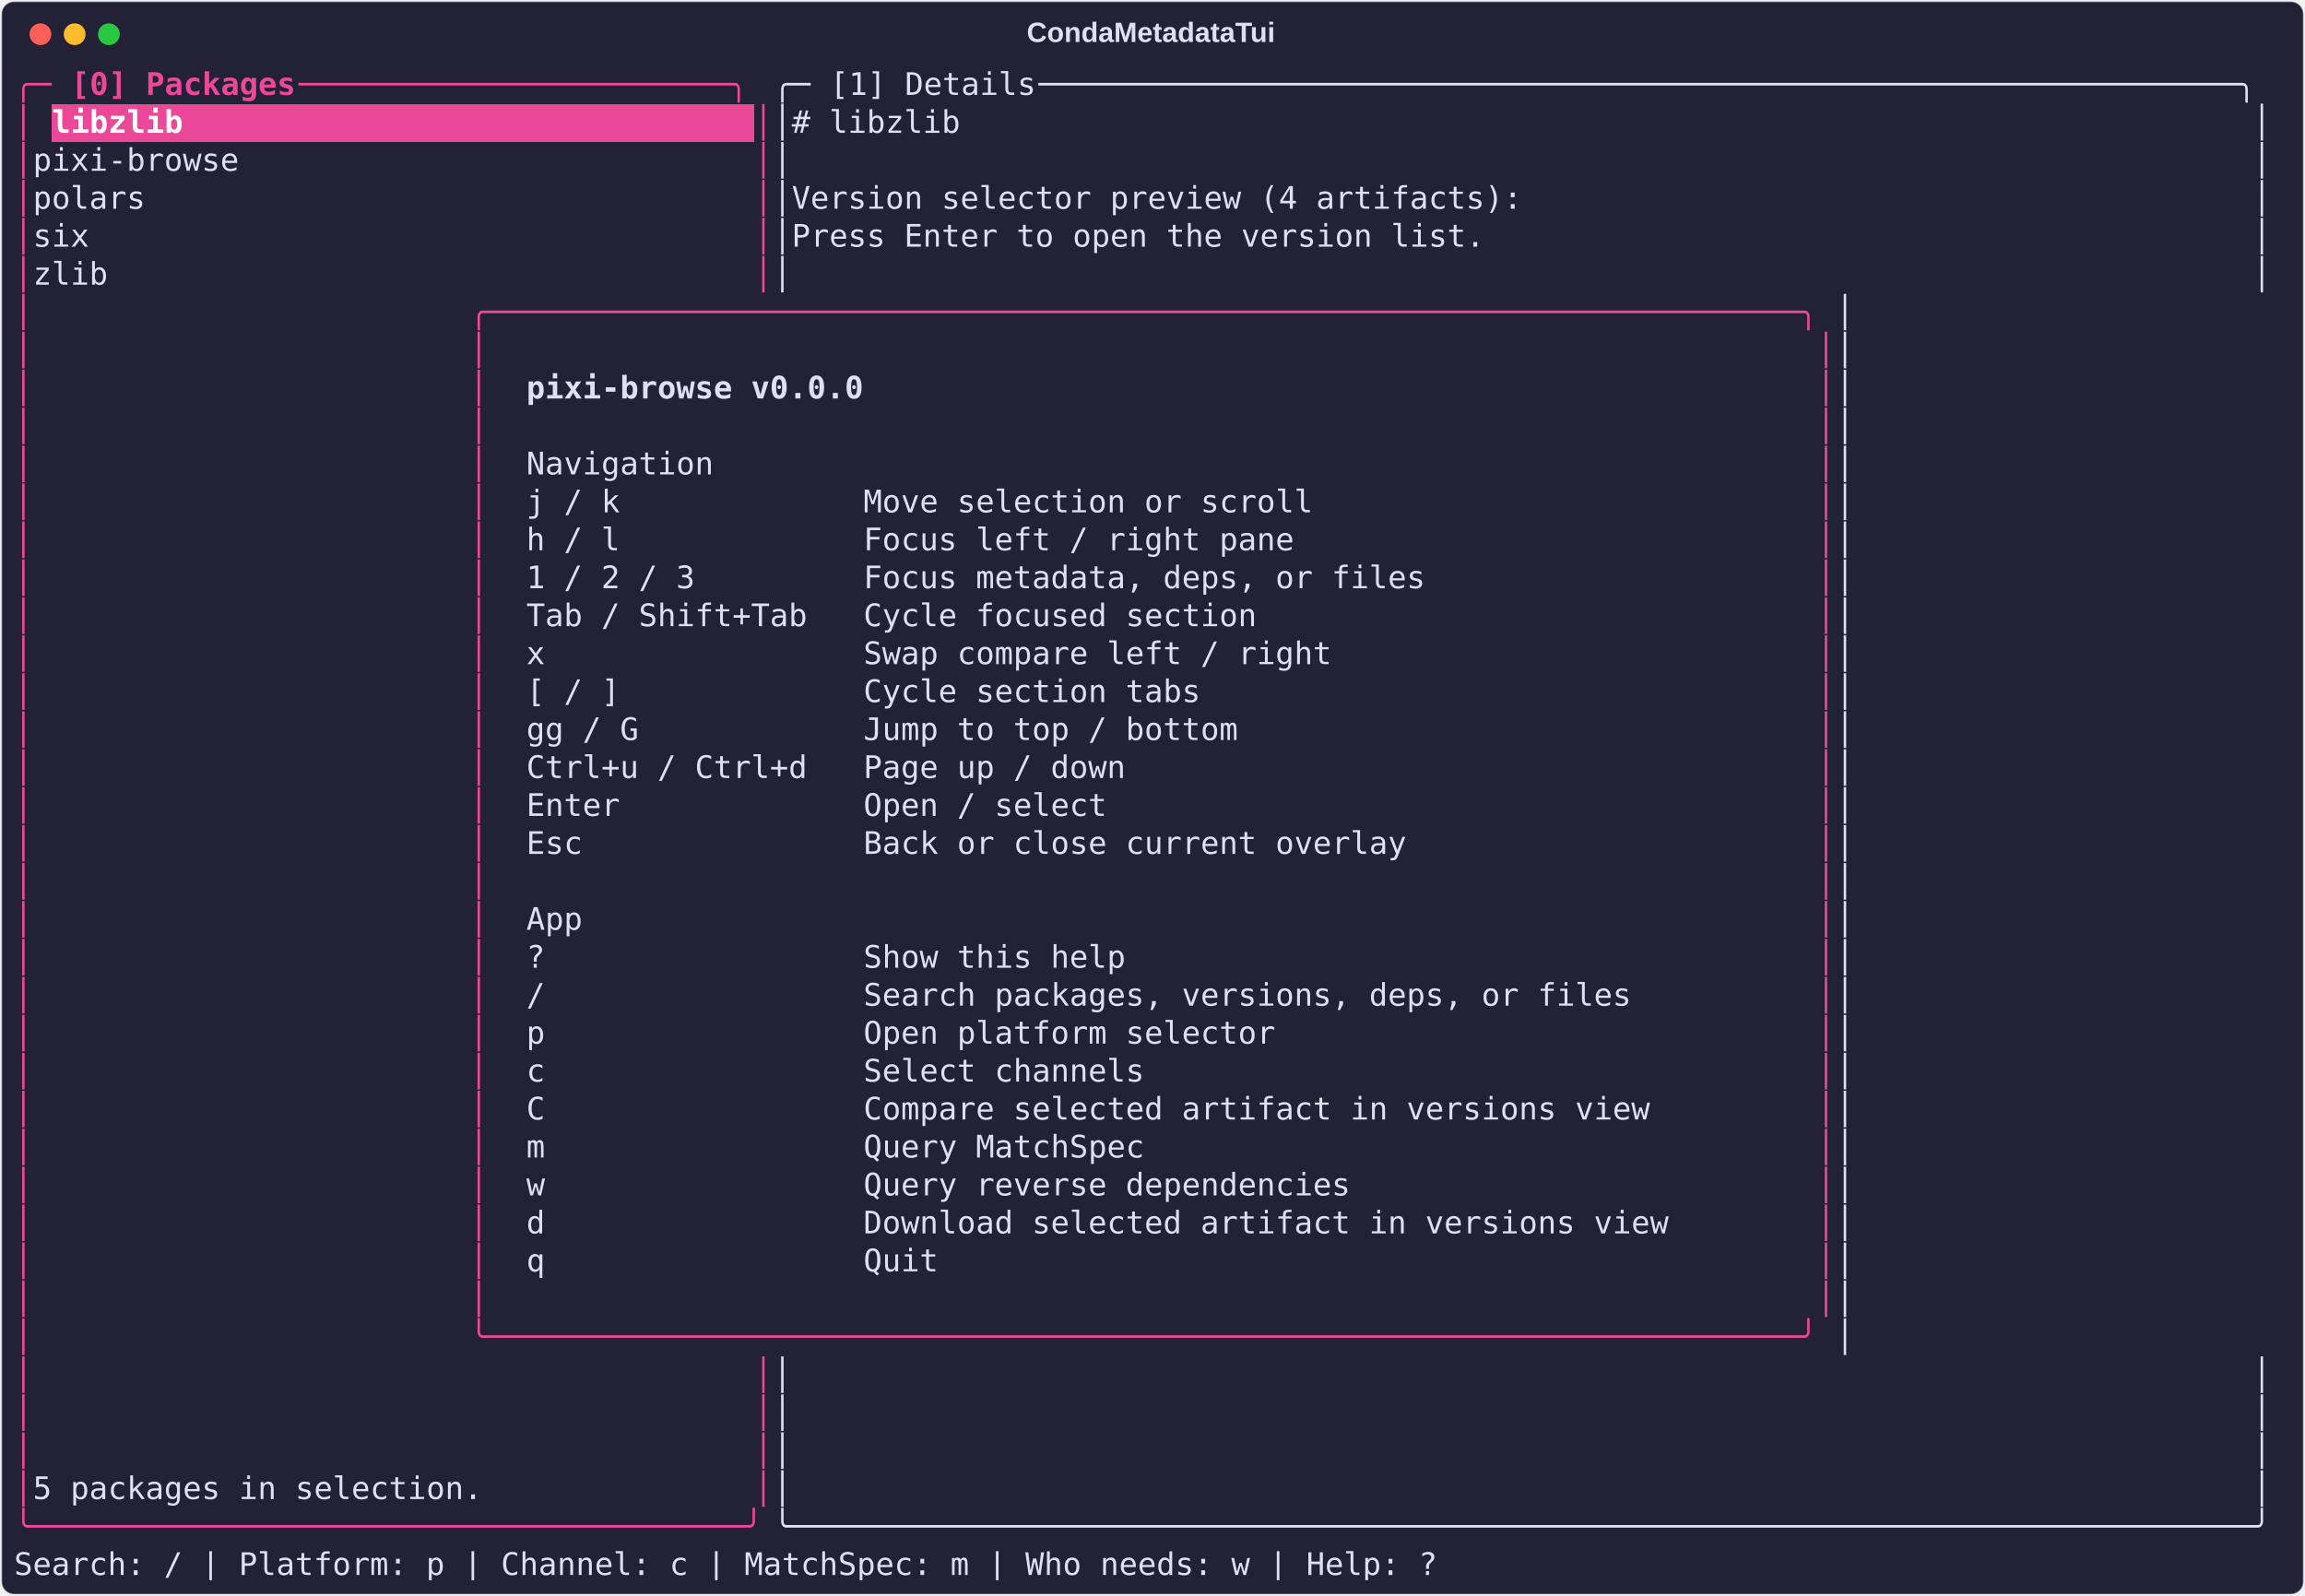
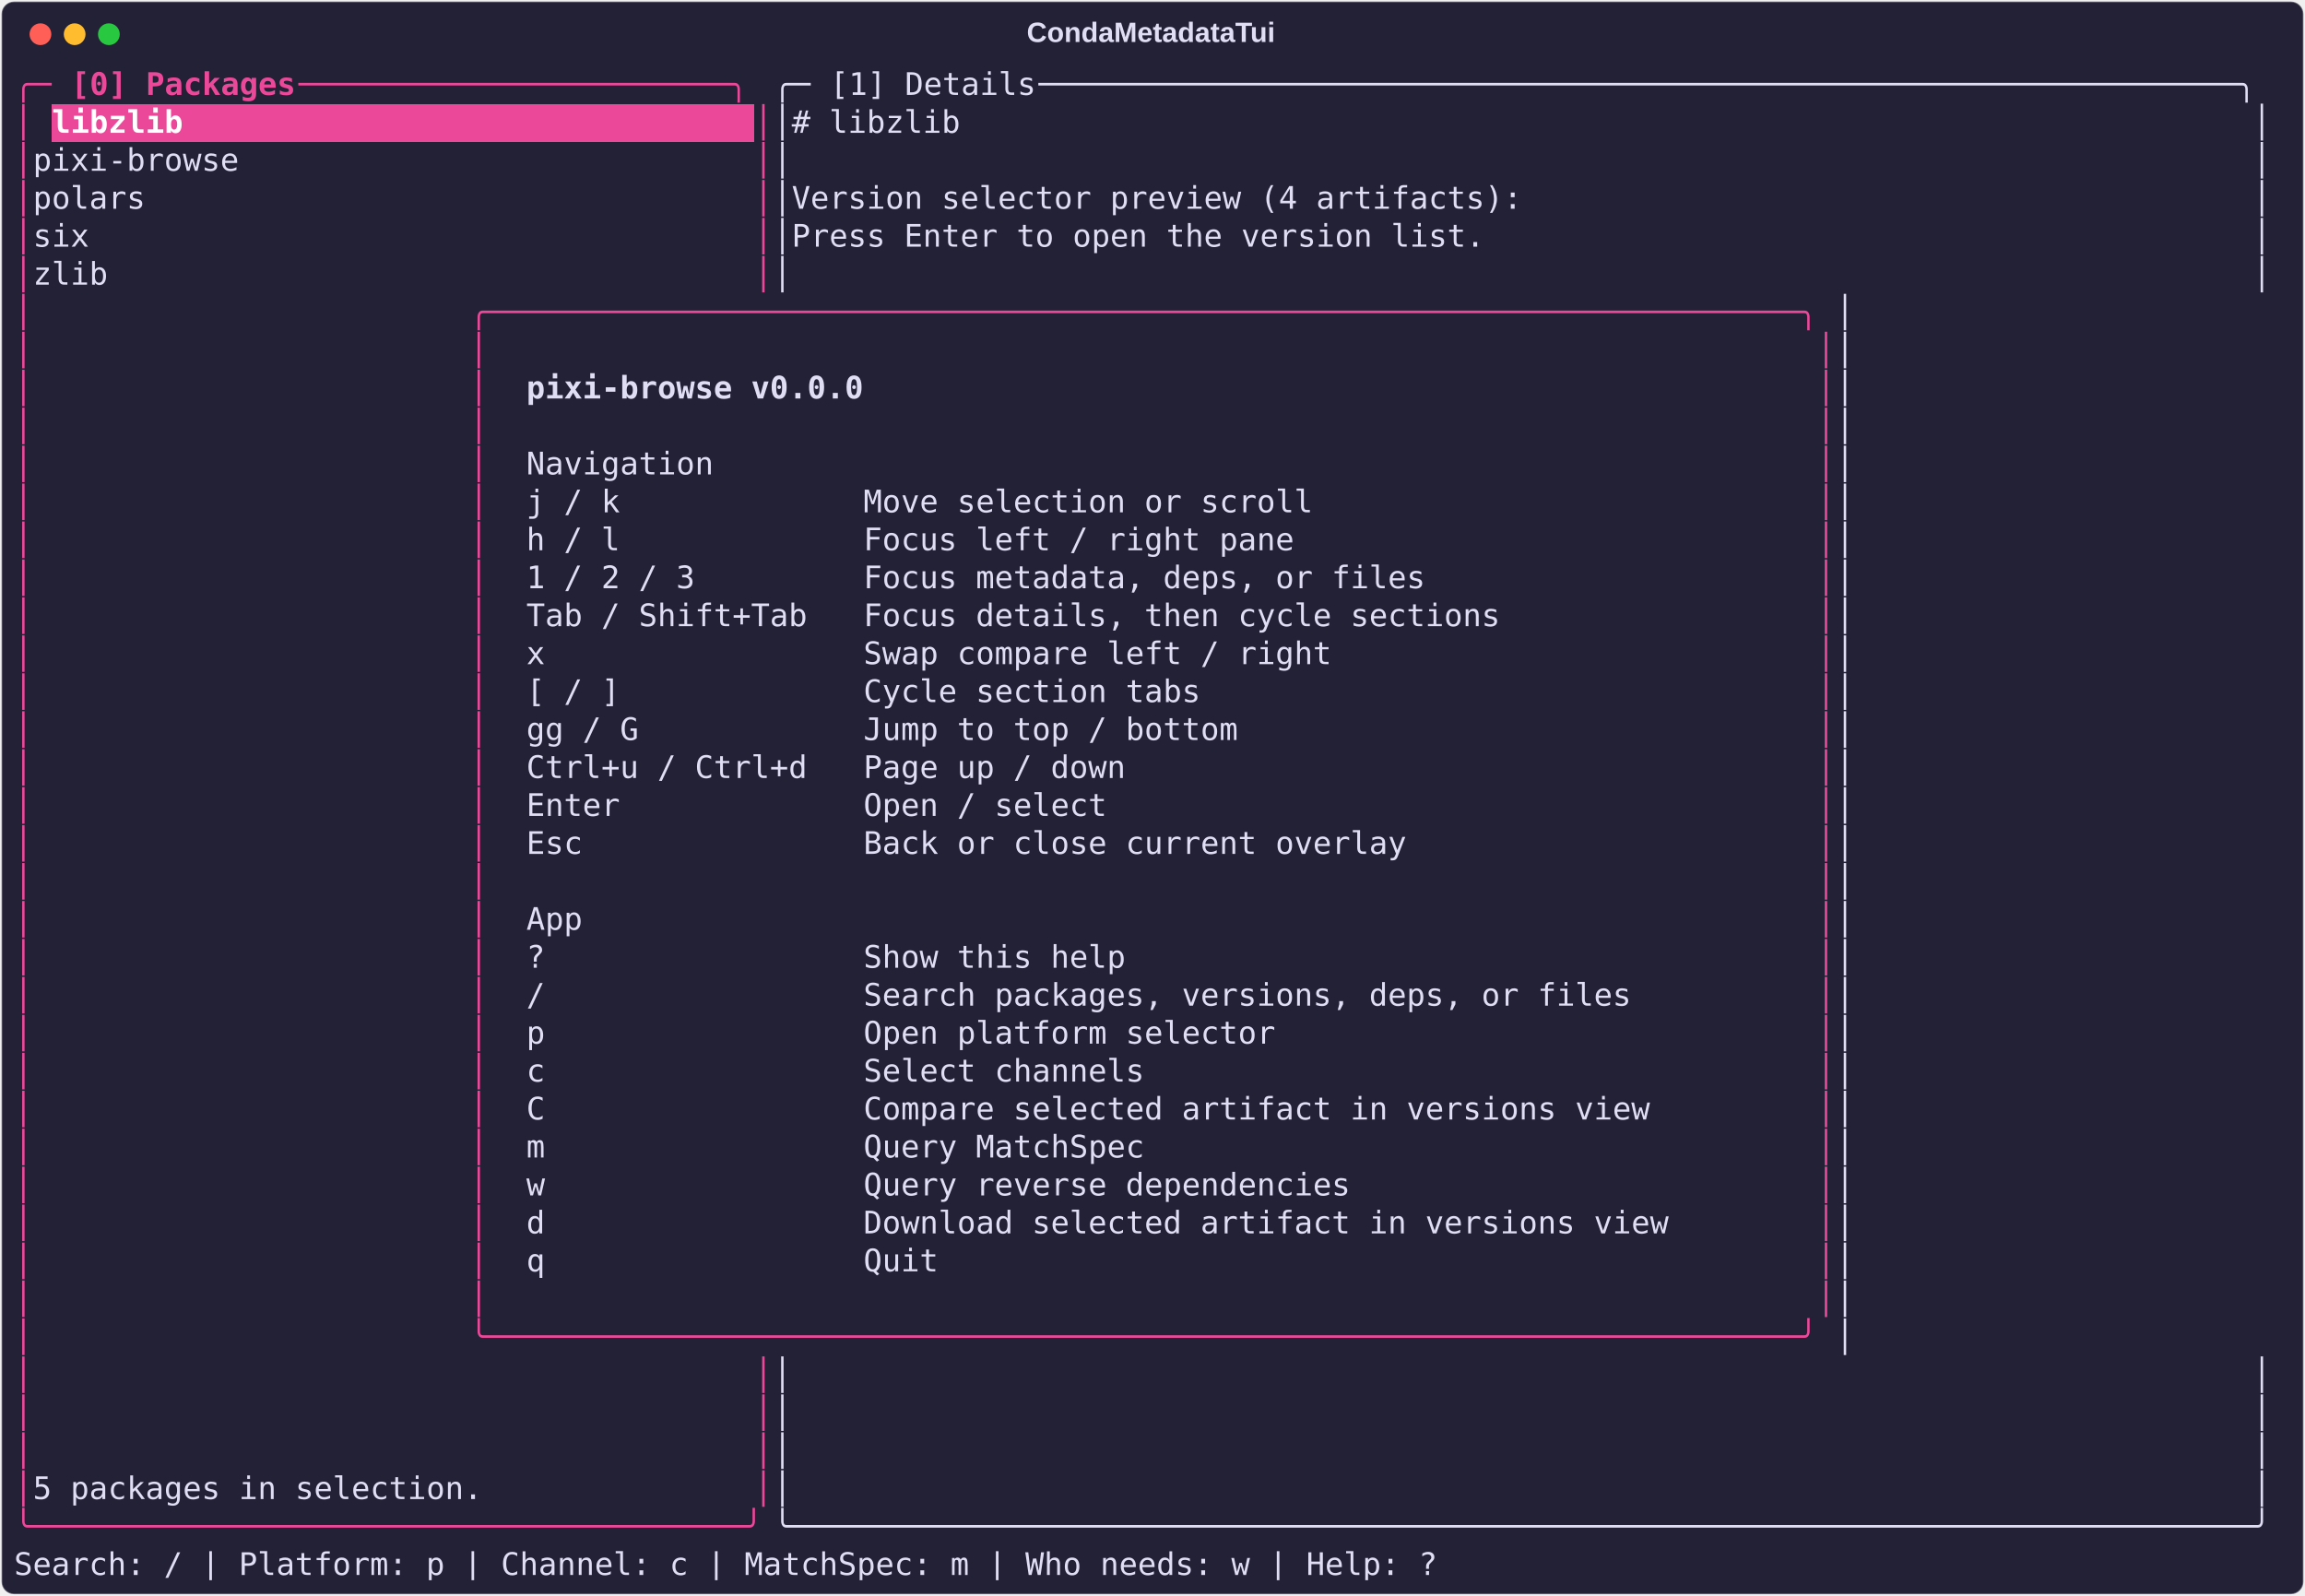
<svg xmlns="http://www.w3.org/2000/svg" class="rich-terminal" viewBox="0 0 1482 1026.0">
  <style>

    @font-face {
        font-family: "Fira Code";
        src: local("FiraCode-Regular"),
                url("https://cdnjs.cloudflare.com/ajax/libs/firacode/6.2.0/woff2/FiraCode-Regular.woff2") format("woff2"),
                url("https://cdnjs.cloudflare.com/ajax/libs/firacode/6.2.0/woff/FiraCode-Regular.woff") format("woff");
        font-style: normal;
        font-weight: 400;
    }
    @font-face {
        font-family: "Fira Code";
        src: local("FiraCode-Bold"),
                url("https://cdnjs.cloudflare.com/ajax/libs/firacode/6.2.0/woff2/FiraCode-Bold.woff2") format("woff2"),
                url("https://cdnjs.cloudflare.com/ajax/libs/firacode/6.2.0/woff/FiraCode-Bold.woff") format("woff");
        font-style: bold;
        font-weight: 700;
    }

    .terminal-matrix {
        font-family: Fira Code, monospace;
        font-size: 20px;
        line-height: 24.4px;
        font-variant-east-asian: full-width;
    }

    .terminal-title {
        font-size: 18px;
        font-weight: bold;
        font-family: arial;
    }

    .terminal-r1 { fill: #ec4899 }
.terminal-r2 { fill: #ec4899;font-weight: bold }
.terminal-r3 { fill: #e0def4 }
.terminal-r4 { fill: #ffffff;font-weight: bold }
.terminal-r5 { fill: #e0def4;font-weight: bold }
    </style>
  <defs>
    <clipPath id="terminal-clip-terminal">
      <rect x="0" y="0" width="1463.0" height="975.0" />
    </clipPath>
    <clipPath id="terminal-line-0">
      <rect x="0" y="1.5" width="1464" height="24.65" />
    </clipPath>
    <clipPath id="terminal-line-1">
      <rect x="0" y="25.9" width="1464" height="24.65" />
    </clipPath>
    <clipPath id="terminal-line-2">
      <rect x="0" y="50.3" width="1464" height="24.65" />
    </clipPath>
    <clipPath id="terminal-line-3">
      <rect x="0" y="74.7" width="1464" height="24.65" />
    </clipPath>
    <clipPath id="terminal-line-4">
      <rect x="0" y="99.1" width="1464" height="24.65" />
    </clipPath>
    <clipPath id="terminal-line-5">
      <rect x="0" y="123.5" width="1464" height="24.65" />
    </clipPath>
    <clipPath id="terminal-line-6">
      <rect x="0" y="147.9" width="1464" height="24.65" />
    </clipPath>
    <clipPath id="terminal-line-7">
      <rect x="0" y="172.3" width="1464" height="24.65" />
    </clipPath>
    <clipPath id="terminal-line-8">
      <rect x="0" y="196.7" width="1464" height="24.65" />
    </clipPath>
    <clipPath id="terminal-line-9">
      <rect x="0" y="221.1" width="1464" height="24.65" />
    </clipPath>
    <clipPath id="terminal-line-10">
      <rect x="0" y="245.5" width="1464" height="24.65" />
    </clipPath>
    <clipPath id="terminal-line-11">
      <rect x="0" y="269.9" width="1464" height="24.65" />
    </clipPath>
    <clipPath id="terminal-line-12">
      <rect x="0" y="294.3" width="1464" height="24.65" />
    </clipPath>
    <clipPath id="terminal-line-13">
      <rect x="0" y="318.7" width="1464" height="24.65" />
    </clipPath>
    <clipPath id="terminal-line-14">
      <rect x="0" y="343.1" width="1464" height="24.65" />
    </clipPath>
    <clipPath id="terminal-line-15">
      <rect x="0" y="367.5" width="1464" height="24.65" />
    </clipPath>
    <clipPath id="terminal-line-16">
      <rect x="0" y="391.9" width="1464" height="24.65" />
    </clipPath>
    <clipPath id="terminal-line-17">
      <rect x="0" y="416.3" width="1464" height="24.65" />
    </clipPath>
    <clipPath id="terminal-line-18">
      <rect x="0" y="440.7" width="1464" height="24.65" />
    </clipPath>
    <clipPath id="terminal-line-19">
      <rect x="0" y="465.1" width="1464" height="24.65" />
    </clipPath>
    <clipPath id="terminal-line-20">
      <rect x="0" y="489.5" width="1464" height="24.65" />
    </clipPath>
    <clipPath id="terminal-line-21">
      <rect x="0" y="513.9" width="1464" height="24.65" />
    </clipPath>
    <clipPath id="terminal-line-22">
      <rect x="0" y="538.3" width="1464" height="24.65" />
    </clipPath>
    <clipPath id="terminal-line-23">
      <rect x="0" y="562.7" width="1464" height="24.65" />
    </clipPath>
    <clipPath id="terminal-line-24">
      <rect x="0" y="587.1" width="1464" height="24.65" />
    </clipPath>
    <clipPath id="terminal-line-25">
      <rect x="0" y="611.5" width="1464" height="24.65" />
    </clipPath>
    <clipPath id="terminal-line-26">
      <rect x="0" y="635.9" width="1464" height="24.65" />
    </clipPath>
    <clipPath id="terminal-line-27">
      <rect x="0" y="660.3" width="1464" height="24.65" />
    </clipPath>
    <clipPath id="terminal-line-28">
      <rect x="0" y="684.7" width="1464" height="24.65" />
    </clipPath>
    <clipPath id="terminal-line-29">
      <rect x="0" y="709.1" width="1464" height="24.65" />
    </clipPath>
    <clipPath id="terminal-line-30">
      <rect x="0" y="733.5" width="1464" height="24.65" />
    </clipPath>
    <clipPath id="terminal-line-31">
      <rect x="0" y="757.9" width="1464" height="24.65" />
    </clipPath>
    <clipPath id="terminal-line-32">
      <rect x="0" y="782.3" width="1464" height="24.65" />
    </clipPath>
    <clipPath id="terminal-line-33">
      <rect x="0" y="806.7" width="1464" height="24.65" />
    </clipPath>
    <clipPath id="terminal-line-34">
      <rect x="0" y="831.1" width="1464" height="24.65" />
    </clipPath>
    <clipPath id="terminal-line-35">
      <rect x="0" y="855.5" width="1464" height="24.65" />
    </clipPath>
    <clipPath id="terminal-line-36">
      <rect x="0" y="879.9" width="1464" height="24.65" />
    </clipPath>
    <clipPath id="terminal-line-37">
      <rect x="0" y="904.3" width="1464" height="24.65" />
    </clipPath>
    <clipPath id="terminal-line-38">
      <rect x="0" y="928.7" width="1464" height="24.65" />
    </clipPath>
  </defs>
  <rect fill="#232136" stroke="rgba(255,255,255,0.35)" stroke-width="1" x="1" y="1" width="1480" height="1024" rx="8" />
  <text class="terminal-title" fill="#e0def4" text-anchor="middle" x="740" y="27">CondaMetadataTui</text>
  <g transform="translate(26,22)">
    <circle cx="0" cy="0" r="7" fill="#ff5f57" />
    <circle cx="22" cy="0" r="7" fill="#febc2e" />
    <circle cx="44" cy="0" r="7" fill="#28c840" />
  </g>
  <g transform="translate(9, 41)" clip-path="url(#terminal-clip-terminal)">
    <rect fill="#ec4899" x="24.4" y="25.9" width="451.4" height="24.65" shape-rendering="crispEdges" />
    <g class="terminal-matrix">
      <text class="terminal-r1" x="0" y="20" textLength="36.6" clip-path="url(#terminal-line-0)">╭─ </text>
      <text class="terminal-r2" x="36.6" y="20" textLength="146.4" clip-path="url(#terminal-line-0)">[0] Packages</text>
      <text class="terminal-r1" x="183" y="20" textLength="305" clip-path="url(#terminal-line-0)"> ───────────────────────╮</text>
      <text class="terminal-r3" x="488" y="20" textLength="36.6" clip-path="url(#terminal-line-0)">╭─ </text>
      <text class="terminal-r3" x="524.6" y="20" textLength="134.2" clip-path="url(#terminal-line-0)">[1] Details</text>
      <text class="terminal-r3" x="658.8" y="20" textLength="805.2" clip-path="url(#terminal-line-0)"> ────────────────────────────────────────────────────────────────╮</text>
      <text class="terminal-r3" x="1464" y="20" textLength="12.2" clip-path="url(#terminal-line-0)">
</text>
      <text class="terminal-r1" x="0" y="44.4" textLength="12.2" clip-path="url(#terminal-line-1)">│</text>
      <text class="terminal-r4" x="24.4" y="44.4" textLength="451.4" clip-path="url(#terminal-line-1)">libzlib                              </text>
      <text class="terminal-r1" x="475.8" y="44.4" textLength="12.2" clip-path="url(#terminal-line-1)">│</text>
      <text class="terminal-r3" x="488" y="44.4" textLength="976" clip-path="url(#terminal-line-1)">│# libzlib                                                                     │</text>
      <text class="terminal-r3" x="1464" y="44.4" textLength="12.2" clip-path="url(#terminal-line-1)">
</text>
      <text class="terminal-r1" x="0" y="68.8" textLength="12.2" clip-path="url(#terminal-line-2)">│</text>
      <text class="terminal-r3" x="12.2" y="68.8" textLength="463.6" clip-path="url(#terminal-line-2)"> pixi-browse                          </text>
      <text class="terminal-r1" x="475.8" y="68.8" textLength="12.2" clip-path="url(#terminal-line-2)">│</text>
      <text class="terminal-r3" x="488" y="68.8" textLength="976" clip-path="url(#terminal-line-2)">│                                                                              │</text>
      <text class="terminal-r3" x="1464" y="68.8" textLength="12.2" clip-path="url(#terminal-line-2)">
</text>
      <text class="terminal-r1" x="0" y="93.2" textLength="12.2" clip-path="url(#terminal-line-3)">│</text>
      <text class="terminal-r3" x="12.2" y="93.2" textLength="463.6" clip-path="url(#terminal-line-3)"> polars                               </text>
      <text class="terminal-r1" x="475.8" y="93.2" textLength="12.2" clip-path="url(#terminal-line-3)">│</text>
      <text class="terminal-r3" x="488" y="93.2" textLength="976" clip-path="url(#terminal-line-3)">│Version selector preview (4 artifacts):                                       │</text>
      <text class="terminal-r3" x="1464" y="93.2" textLength="12.2" clip-path="url(#terminal-line-3)">
</text>
      <text class="terminal-r1" x="0" y="117.6" textLength="12.2" clip-path="url(#terminal-line-4)">│</text>
      <text class="terminal-r3" x="12.2" y="117.6" textLength="463.6" clip-path="url(#terminal-line-4)"> six                                  </text>
      <text class="terminal-r1" x="475.8" y="117.6" textLength="12.2" clip-path="url(#terminal-line-4)">│</text>
      <text class="terminal-r3" x="488" y="117.6" textLength="976" clip-path="url(#terminal-line-4)">│Press Enter to open the version list.                                         │</text>
      <text class="terminal-r3" x="1464" y="117.6" textLength="12.2" clip-path="url(#terminal-line-4)">
</text>
      <text class="terminal-r1" x="0" y="142" textLength="12.2" clip-path="url(#terminal-line-5)">│</text>
      <text class="terminal-r3" x="12.2" y="142" textLength="463.6" clip-path="url(#terminal-line-5)"> zlib                                 </text>
      <text class="terminal-r1" x="475.8" y="142" textLength="12.2" clip-path="url(#terminal-line-5)">│</text>
      <text class="terminal-r3" x="488" y="142" textLength="976" clip-path="url(#terminal-line-5)">│                                                                              │</text>
      <text class="terminal-r3" x="1464" y="142" textLength="12.2" clip-path="url(#terminal-line-5)">
</text>
      <text class="terminal-r1" x="0" y="166.4" textLength="12.2" clip-path="url(#terminal-line-6)">│</text>
      <text class="terminal-r1" x="292.8" y="166.4" textLength="878.4" clip-path="url(#terminal-line-6)">╭──────────────────────────────────────────────────────────────────────╮</text>
      <text class="terminal-r3" x="1171.2" y="166.4" textLength="292.8" clip-path="url(#terminal-line-6)">                       │</text>
      <text class="terminal-r3" x="1464" y="166.4" textLength="12.2" clip-path="url(#terminal-line-6)">
</text>
      <text class="terminal-r1" x="0" y="190.8" textLength="12.2" clip-path="url(#terminal-line-7)">│</text>
      <text class="terminal-r1" x="292.8" y="190.8" textLength="12.2" clip-path="url(#terminal-line-7)">│</text>
      <text class="terminal-r1" x="1159" y="190.8" textLength="12.2" clip-path="url(#terminal-line-7)">│</text>
      <text class="terminal-r3" x="1171.2" y="190.8" textLength="292.8" clip-path="url(#terminal-line-7)">                       │</text>
      <text class="terminal-r3" x="1464" y="190.8" textLength="12.2" clip-path="url(#terminal-line-7)">
</text>
      <text class="terminal-r1" x="0" y="215.2" textLength="12.2" clip-path="url(#terminal-line-8)">│</text>
      <text class="terminal-r1" x="292.8" y="215.2" textLength="12.2" clip-path="url(#terminal-line-8)">│</text>
      <text class="terminal-r5" x="329.4" y="215.2" textLength="219.6" clip-path="url(#terminal-line-8)">pixi-browse v0.0.0</text>
      <text class="terminal-r1" x="1159" y="215.2" textLength="12.2" clip-path="url(#terminal-line-8)">│</text>
      <text class="terminal-r3" x="1171.2" y="215.2" textLength="292.8" clip-path="url(#terminal-line-8)">                       │</text>
      <text class="terminal-r3" x="1464" y="215.2" textLength="12.2" clip-path="url(#terminal-line-8)">
</text>
      <text class="terminal-r1" x="0" y="239.6" textLength="12.2" clip-path="url(#terminal-line-9)">│</text>
      <text class="terminal-r1" x="292.8" y="239.6" textLength="12.2" clip-path="url(#terminal-line-9)">│</text>
      <text class="terminal-r1" x="1159" y="239.6" textLength="12.2" clip-path="url(#terminal-line-9)">│</text>
      <text class="terminal-r3" x="1171.2" y="239.6" textLength="292.8" clip-path="url(#terminal-line-9)">                       │</text>
      <text class="terminal-r3" x="1464" y="239.6" textLength="12.2" clip-path="url(#terminal-line-9)">
</text>
      <text class="terminal-r1" x="0" y="264" textLength="12.2" clip-path="url(#terminal-line-10)">│</text>
      <text class="terminal-r1" x="292.8" y="264" textLength="12.2" clip-path="url(#terminal-line-10)">│</text>
      <text class="terminal-r3" x="329.4" y="264" textLength="122" clip-path="url(#terminal-line-10)">Navigation</text>
      <text class="terminal-r1" x="1159" y="264" textLength="12.2" clip-path="url(#terminal-line-10)">│</text>
      <text class="terminal-r3" x="1171.2" y="264" textLength="292.8" clip-path="url(#terminal-line-10)">                       │</text>
      <text class="terminal-r3" x="1464" y="264" textLength="12.2" clip-path="url(#terminal-line-10)">
</text>
      <text class="terminal-r1" x="0" y="288.4" textLength="12.2" clip-path="url(#terminal-line-11)">│</text>
      <text class="terminal-r1" x="292.8" y="288.4" textLength="12.2" clip-path="url(#terminal-line-11)">│</text>
      <text class="terminal-r3" x="329.4" y="288.4" textLength="536.8" clip-path="url(#terminal-line-11)">  j / k             Move selection or scroll</text>
      <text class="terminal-r1" x="1159" y="288.4" textLength="12.2" clip-path="url(#terminal-line-11)">│</text>
      <text class="terminal-r3" x="1171.2" y="288.4" textLength="292.8" clip-path="url(#terminal-line-11)">                       │</text>
      <text class="terminal-r3" x="1464" y="288.4" textLength="12.2" clip-path="url(#terminal-line-11)">
</text>
      <text class="terminal-r1" x="0" y="312.8" textLength="12.2" clip-path="url(#terminal-line-12)">│</text>
      <text class="terminal-r1" x="292.8" y="312.8" textLength="12.2" clip-path="url(#terminal-line-12)">│</text>
      <text class="terminal-r3" x="329.4" y="312.8" textLength="524.6" clip-path="url(#terminal-line-12)">  h / l             Focus left / right pane</text>
      <text class="terminal-r1" x="1159" y="312.8" textLength="12.2" clip-path="url(#terminal-line-12)">│</text>
      <text class="terminal-r3" x="1171.2" y="312.8" textLength="292.8" clip-path="url(#terminal-line-12)">                       │</text>
      <text class="terminal-r3" x="1464" y="312.8" textLength="12.2" clip-path="url(#terminal-line-12)">
</text>
      <text class="terminal-r1" x="0" y="337.2" textLength="12.2" clip-path="url(#terminal-line-13)">│</text>
      <text class="terminal-r1" x="292.8" y="337.2" textLength="12.2" clip-path="url(#terminal-line-13)">│</text>
      <text class="terminal-r3" x="329.4" y="337.2" textLength="610" clip-path="url(#terminal-line-13)">  1 / 2 / 3         Focus metadata, deps, or files</text>
      <text class="terminal-r1" x="1159" y="337.2" textLength="12.2" clip-path="url(#terminal-line-13)">│</text>
      <text class="terminal-r3" x="1171.2" y="337.2" textLength="292.8" clip-path="url(#terminal-line-13)">                       │</text>
      <text class="terminal-r3" x="1464" y="337.2" textLength="12.2" clip-path="url(#terminal-line-13)">
</text>
      <text class="terminal-r1" x="0" y="361.6" textLength="12.2" clip-path="url(#terminal-line-14)">│</text>
      <text class="terminal-r1" x="292.8" y="361.6" textLength="12.2" clip-path="url(#terminal-line-14)">│</text>
-       <text class="terminal-r3" x="329.4" y="361.6" textLength="500.2" clip-path="url(#terminal-line-14)">  Tab / Shift+Tab   Cycle focused section</text>
+       <text class="terminal-r3" x="329.4" y="361.6" textLength="658.8" clip-path="url(#terminal-line-14)">  Tab / Shift+Tab   Focus details, then cycle sections</text>
      <text class="terminal-r1" x="1159" y="361.6" textLength="12.2" clip-path="url(#terminal-line-14)">│</text>
      <text class="terminal-r3" x="1171.2" y="361.6" textLength="292.8" clip-path="url(#terminal-line-14)">                       │</text>
      <text class="terminal-r3" x="1464" y="361.6" textLength="12.2" clip-path="url(#terminal-line-14)">
</text>
      <text class="terminal-r1" x="0" y="386" textLength="12.2" clip-path="url(#terminal-line-15)">│</text>
      <text class="terminal-r1" x="292.8" y="386" textLength="12.2" clip-path="url(#terminal-line-15)">│</text>
      <text class="terminal-r3" x="329.4" y="386" textLength="549" clip-path="url(#terminal-line-15)">  x                 Swap compare left / right</text>
      <text class="terminal-r1" x="1159" y="386" textLength="12.2" clip-path="url(#terminal-line-15)">│</text>
      <text class="terminal-r3" x="1171.2" y="386" textLength="292.8" clip-path="url(#terminal-line-15)">                       │</text>
      <text class="terminal-r3" x="1464" y="386" textLength="12.2" clip-path="url(#terminal-line-15)">
</text>
      <text class="terminal-r1" x="0" y="410.4" textLength="12.2" clip-path="url(#terminal-line-16)">│</text>
      <text class="terminal-r1" x="292.8" y="410.4" textLength="12.2" clip-path="url(#terminal-line-16)">│</text>
      <text class="terminal-r3" x="329.4" y="410.4" textLength="463.6" clip-path="url(#terminal-line-16)">  [ / ]             Cycle section tabs</text>
      <text class="terminal-r1" x="1159" y="410.4" textLength="12.2" clip-path="url(#terminal-line-16)">│</text>
      <text class="terminal-r3" x="1171.2" y="410.4" textLength="292.8" clip-path="url(#terminal-line-16)">                       │</text>
      <text class="terminal-r3" x="1464" y="410.4" textLength="12.2" clip-path="url(#terminal-line-16)">
</text>
      <text class="terminal-r1" x="0" y="434.8" textLength="12.2" clip-path="url(#terminal-line-17)">│</text>
      <text class="terminal-r1" x="292.8" y="434.8" textLength="12.2" clip-path="url(#terminal-line-17)">│</text>
      <text class="terminal-r3" x="329.4" y="434.8" textLength="488" clip-path="url(#terminal-line-17)">  gg / G            Jump to top / bottom</text>
      <text class="terminal-r1" x="1159" y="434.8" textLength="12.2" clip-path="url(#terminal-line-17)">│</text>
      <text class="terminal-r3" x="1171.2" y="434.8" textLength="292.8" clip-path="url(#terminal-line-17)">                       │</text>
      <text class="terminal-r3" x="1464" y="434.8" textLength="12.2" clip-path="url(#terminal-line-17)">
</text>
      <text class="terminal-r1" x="0" y="459.2" textLength="12.2" clip-path="url(#terminal-line-18)">│</text>
      <text class="terminal-r1" x="292.8" y="459.2" textLength="12.2" clip-path="url(#terminal-line-18)">│</text>
      <text class="terminal-r3" x="329.4" y="459.2" textLength="414.8" clip-path="url(#terminal-line-18)">  Ctrl+u / Ctrl+d   Page up / down</text>
      <text class="terminal-r1" x="1159" y="459.2" textLength="12.2" clip-path="url(#terminal-line-18)">│</text>
      <text class="terminal-r3" x="1171.2" y="459.2" textLength="292.8" clip-path="url(#terminal-line-18)">                       │</text>
      <text class="terminal-r3" x="1464" y="459.2" textLength="12.2" clip-path="url(#terminal-line-18)">
</text>
      <text class="terminal-r1" x="0" y="483.6" textLength="12.2" clip-path="url(#terminal-line-19)">│</text>
      <text class="terminal-r1" x="292.8" y="483.6" textLength="12.2" clip-path="url(#terminal-line-19)">│</text>
      <text class="terminal-r3" x="329.4" y="483.6" textLength="402.6" clip-path="url(#terminal-line-19)">  Enter             Open / select</text>
      <text class="terminal-r1" x="1159" y="483.6" textLength="12.2" clip-path="url(#terminal-line-19)">│</text>
      <text class="terminal-r3" x="1171.2" y="483.6" textLength="292.8" clip-path="url(#terminal-line-19)">                       │</text>
      <text class="terminal-r3" x="1464" y="483.6" textLength="12.2" clip-path="url(#terminal-line-19)">
</text>
      <text class="terminal-r1" x="0" y="508" textLength="12.2" clip-path="url(#terminal-line-20)">│</text>
      <text class="terminal-r1" x="292.8" y="508" textLength="12.2" clip-path="url(#terminal-line-20)">│</text>
      <text class="terminal-r3" x="329.4" y="508" textLength="597.8" clip-path="url(#terminal-line-20)">  Esc               Back or close current overlay</text>
      <text class="terminal-r1" x="1159" y="508" textLength="12.2" clip-path="url(#terminal-line-20)">│</text>
      <text class="terminal-r3" x="1171.2" y="508" textLength="292.8" clip-path="url(#terminal-line-20)">                       │</text>
      <text class="terminal-r3" x="1464" y="508" textLength="12.2" clip-path="url(#terminal-line-20)">
</text>
      <text class="terminal-r1" x="0" y="532.4" textLength="12.2" clip-path="url(#terminal-line-21)">│</text>
      <text class="terminal-r1" x="292.8" y="532.4" textLength="12.2" clip-path="url(#terminal-line-21)">│</text>
      <text class="terminal-r1" x="1159" y="532.4" textLength="12.2" clip-path="url(#terminal-line-21)">│</text>
      <text class="terminal-r3" x="1171.2" y="532.4" textLength="292.8" clip-path="url(#terminal-line-21)">                       │</text>
      <text class="terminal-r3" x="1464" y="532.4" textLength="12.2" clip-path="url(#terminal-line-21)">
</text>
      <text class="terminal-r1" x="0" y="556.8" textLength="12.2" clip-path="url(#terminal-line-22)">│</text>
      <text class="terminal-r1" x="292.8" y="556.8" textLength="12.2" clip-path="url(#terminal-line-22)">│</text>
      <text class="terminal-r3" x="329.4" y="556.8" textLength="36.6" clip-path="url(#terminal-line-22)">App</text>
      <text class="terminal-r1" x="1159" y="556.8" textLength="12.2" clip-path="url(#terminal-line-22)">│</text>
      <text class="terminal-r3" x="1171.2" y="556.8" textLength="292.8" clip-path="url(#terminal-line-22)">                       │</text>
      <text class="terminal-r3" x="1464" y="556.8" textLength="12.2" clip-path="url(#terminal-line-22)">
</text>
      <text class="terminal-r1" x="0" y="581.2" textLength="12.2" clip-path="url(#terminal-line-23)">│</text>
      <text class="terminal-r1" x="292.8" y="581.2" textLength="12.2" clip-path="url(#terminal-line-23)">│</text>
      <text class="terminal-r3" x="329.4" y="581.2" textLength="414.8" clip-path="url(#terminal-line-23)">  ?                 Show this help</text>
      <text class="terminal-r1" x="1159" y="581.2" textLength="12.2" clip-path="url(#terminal-line-23)">│</text>
      <text class="terminal-r3" x="1171.2" y="581.2" textLength="292.8" clip-path="url(#terminal-line-23)">                       │</text>
      <text class="terminal-r3" x="1464" y="581.2" textLength="12.2" clip-path="url(#terminal-line-23)">
</text>
      <text class="terminal-r1" x="0" y="605.6" textLength="12.2" clip-path="url(#terminal-line-24)">│</text>
      <text class="terminal-r1" x="292.8" y="605.6" textLength="12.2" clip-path="url(#terminal-line-24)">│</text>
      <text class="terminal-r3" x="329.4" y="605.6" textLength="744.2" clip-path="url(#terminal-line-24)">  /                 Search packages, versions, deps, or files</text>
      <text class="terminal-r1" x="1159" y="605.6" textLength="12.2" clip-path="url(#terminal-line-24)">│</text>
      <text class="terminal-r3" x="1171.2" y="605.6" textLength="292.8" clip-path="url(#terminal-line-24)">                       │</text>
      <text class="terminal-r3" x="1464" y="605.6" textLength="12.2" clip-path="url(#terminal-line-24)">
</text>
      <text class="terminal-r1" x="0" y="630" textLength="12.2" clip-path="url(#terminal-line-25)">│</text>
      <text class="terminal-r1" x="292.8" y="630" textLength="12.2" clip-path="url(#terminal-line-25)">│</text>
      <text class="terminal-r3" x="329.4" y="630" textLength="512.4" clip-path="url(#terminal-line-25)">  p                 Open platform selector</text>
      <text class="terminal-r1" x="1159" y="630" textLength="12.2" clip-path="url(#terminal-line-25)">│</text>
      <text class="terminal-r3" x="1171.2" y="630" textLength="292.8" clip-path="url(#terminal-line-25)">                       │</text>
      <text class="terminal-r3" x="1464" y="630" textLength="12.2" clip-path="url(#terminal-line-25)">
</text>
      <text class="terminal-r1" x="0" y="654.4" textLength="12.2" clip-path="url(#terminal-line-26)">│</text>
      <text class="terminal-r1" x="292.8" y="654.4" textLength="12.2" clip-path="url(#terminal-line-26)">│</text>
      <text class="terminal-r3" x="329.4" y="654.4" textLength="427" clip-path="url(#terminal-line-26)">  c                 Select channels</text>
      <text class="terminal-r1" x="1159" y="654.4" textLength="12.2" clip-path="url(#terminal-line-26)">│</text>
      <text class="terminal-r3" x="1171.2" y="654.4" textLength="292.8" clip-path="url(#terminal-line-26)">                       │</text>
      <text class="terminal-r3" x="1464" y="654.4" textLength="12.2" clip-path="url(#terminal-line-26)">
</text>
      <text class="terminal-r1" x="0" y="678.8" textLength="12.2" clip-path="url(#terminal-line-27)">│</text>
      <text class="terminal-r1" x="292.8" y="678.8" textLength="12.2" clip-path="url(#terminal-line-27)">│</text>
      <text class="terminal-r3" x="329.4" y="678.8" textLength="756.4" clip-path="url(#terminal-line-27)">  C                 Compare selected artifact in versions view</text>
      <text class="terminal-r1" x="1159" y="678.8" textLength="12.2" clip-path="url(#terminal-line-27)">│</text>
      <text class="terminal-r3" x="1171.2" y="678.8" textLength="292.8" clip-path="url(#terminal-line-27)">                       │</text>
      <text class="terminal-r3" x="1464" y="678.8" textLength="12.2" clip-path="url(#terminal-line-27)">
</text>
      <text class="terminal-r1" x="0" y="703.2" textLength="12.2" clip-path="url(#terminal-line-28)">│</text>
      <text class="terminal-r1" x="292.8" y="703.2" textLength="12.2" clip-path="url(#terminal-line-28)">│</text>
      <text class="terminal-r3" x="329.4" y="703.2" textLength="427" clip-path="url(#terminal-line-28)">  m                 Query MatchSpec</text>
      <text class="terminal-r1" x="1159" y="703.2" textLength="12.2" clip-path="url(#terminal-line-28)">│</text>
      <text class="terminal-r3" x="1171.2" y="703.2" textLength="292.8" clip-path="url(#terminal-line-28)">                       │</text>
      <text class="terminal-r3" x="1464" y="703.2" textLength="12.2" clip-path="url(#terminal-line-28)">
</text>
      <text class="terminal-r1" x="0" y="727.6" textLength="12.2" clip-path="url(#terminal-line-29)">│</text>
      <text class="terminal-r1" x="292.8" y="727.6" textLength="12.2" clip-path="url(#terminal-line-29)">│</text>
      <text class="terminal-r3" x="329.4" y="727.6" textLength="561.2" clip-path="url(#terminal-line-29)">  w                 Query reverse dependencies</text>
      <text class="terminal-r1" x="1159" y="727.6" textLength="12.2" clip-path="url(#terminal-line-29)">│</text>
      <text class="terminal-r3" x="1171.2" y="727.6" textLength="292.8" clip-path="url(#terminal-line-29)">                       │</text>
      <text class="terminal-r3" x="1464" y="727.6" textLength="12.2" clip-path="url(#terminal-line-29)">
</text>
      <text class="terminal-r1" x="0" y="752" textLength="12.2" clip-path="url(#terminal-line-30)">│</text>
      <text class="terminal-r1" x="292.8" y="752" textLength="12.2" clip-path="url(#terminal-line-30)">│</text>
      <text class="terminal-r3" x="329.4" y="752" textLength="768.6" clip-path="url(#terminal-line-30)">  d                 Download selected artifact in versions view</text>
      <text class="terminal-r1" x="1159" y="752" textLength="12.2" clip-path="url(#terminal-line-30)">│</text>
      <text class="terminal-r3" x="1171.2" y="752" textLength="292.8" clip-path="url(#terminal-line-30)">                       │</text>
      <text class="terminal-r3" x="1464" y="752" textLength="12.2" clip-path="url(#terminal-line-30)">
</text>
      <text class="terminal-r1" x="0" y="776.4" textLength="12.2" clip-path="url(#terminal-line-31)">│</text>
      <text class="terminal-r1" x="292.8" y="776.4" textLength="12.2" clip-path="url(#terminal-line-31)">│</text>
      <text class="terminal-r3" x="329.4" y="776.4" textLength="292.8" clip-path="url(#terminal-line-31)">  q                 Quit</text>
      <text class="terminal-r1" x="1159" y="776.4" textLength="12.2" clip-path="url(#terminal-line-31)">│</text>
      <text class="terminal-r3" x="1171.2" y="776.4" textLength="292.8" clip-path="url(#terminal-line-31)">                       │</text>
      <text class="terminal-r3" x="1464" y="776.4" textLength="12.2" clip-path="url(#terminal-line-31)">
</text>
      <text class="terminal-r1" x="0" y="800.8" textLength="12.2" clip-path="url(#terminal-line-32)">│</text>
      <text class="terminal-r1" x="292.8" y="800.8" textLength="12.2" clip-path="url(#terminal-line-32)">│</text>
      <text class="terminal-r1" x="1159" y="800.8" textLength="12.2" clip-path="url(#terminal-line-32)">│</text>
      <text class="terminal-r3" x="1171.2" y="800.8" textLength="292.8" clip-path="url(#terminal-line-32)">                       │</text>
      <text class="terminal-r3" x="1464" y="800.8" textLength="12.2" clip-path="url(#terminal-line-32)">
</text>
      <text class="terminal-r1" x="0" y="825.2" textLength="12.2" clip-path="url(#terminal-line-33)">│</text>
      <text class="terminal-r1" x="292.8" y="825.2" textLength="878.4" clip-path="url(#terminal-line-33)">╰──────────────────────────────────────────────────────────────────────╯</text>
      <text class="terminal-r3" x="1171.2" y="825.2" textLength="292.8" clip-path="url(#terminal-line-33)">                       │</text>
      <text class="terminal-r3" x="1464" y="825.2" textLength="12.2" clip-path="url(#terminal-line-33)">
</text>
      <text class="terminal-r1" x="0" y="849.6" textLength="12.2" clip-path="url(#terminal-line-34)">│</text>
      <text class="terminal-r1" x="475.8" y="849.6" textLength="12.2" clip-path="url(#terminal-line-34)">│</text>
      <text class="terminal-r3" x="488" y="849.6" textLength="976" clip-path="url(#terminal-line-34)">│                                                                              │</text>
      <text class="terminal-r3" x="1464" y="849.6" textLength="12.2" clip-path="url(#terminal-line-34)">
</text>
      <text class="terminal-r1" x="0" y="874" textLength="12.2" clip-path="url(#terminal-line-35)">│</text>
      <text class="terminal-r1" x="475.8" y="874" textLength="12.2" clip-path="url(#terminal-line-35)">│</text>
      <text class="terminal-r3" x="488" y="874" textLength="976" clip-path="url(#terminal-line-35)">│                                                                              │</text>
      <text class="terminal-r3" x="1464" y="874" textLength="12.2" clip-path="url(#terminal-line-35)">
</text>
      <text class="terminal-r1" x="0" y="898.4" textLength="12.2" clip-path="url(#terminal-line-36)">│</text>
      <text class="terminal-r1" x="475.8" y="898.4" textLength="12.2" clip-path="url(#terminal-line-36)">│</text>
      <text class="terminal-r3" x="488" y="898.4" textLength="976" clip-path="url(#terminal-line-36)">│                                                                              │</text>
      <text class="terminal-r3" x="1464" y="898.4" textLength="12.2" clip-path="url(#terminal-line-36)">
</text>
      <text class="terminal-r1" x="0" y="922.8" textLength="12.2" clip-path="url(#terminal-line-37)">│</text>
      <text class="terminal-r3" x="12.2" y="922.8" textLength="463.6" clip-path="url(#terminal-line-37)">5 packages in selection.              </text>
      <text class="terminal-r1" x="475.8" y="922.8" textLength="12.2" clip-path="url(#terminal-line-37)">│</text>
      <text class="terminal-r3" x="488" y="922.8" textLength="976" clip-path="url(#terminal-line-37)">│                                                                              │</text>
      <text class="terminal-r3" x="1464" y="922.8" textLength="12.2" clip-path="url(#terminal-line-37)">
</text>
      <text class="terminal-r1" x="0" y="947.2" textLength="488" clip-path="url(#terminal-line-38)">╰──────────────────────────────────────╯</text>
      <text class="terminal-r3" x="488" y="947.2" textLength="976" clip-path="url(#terminal-line-38)">╰──────────────────────────────────────────────────────────────────────────────╯</text>
      <text class="terminal-r3" x="1464" y="947.2" textLength="12.2" clip-path="url(#terminal-line-38)">
</text>
      <text class="terminal-r3" x="0" y="971.6" textLength="1464" clip-path="url(#terminal-line-39)">Search: / | Platform: p | Channel: c | MatchSpec: m | Who needs: w | Help: ?                                            </text>
    </g>
  </g>
</svg>
